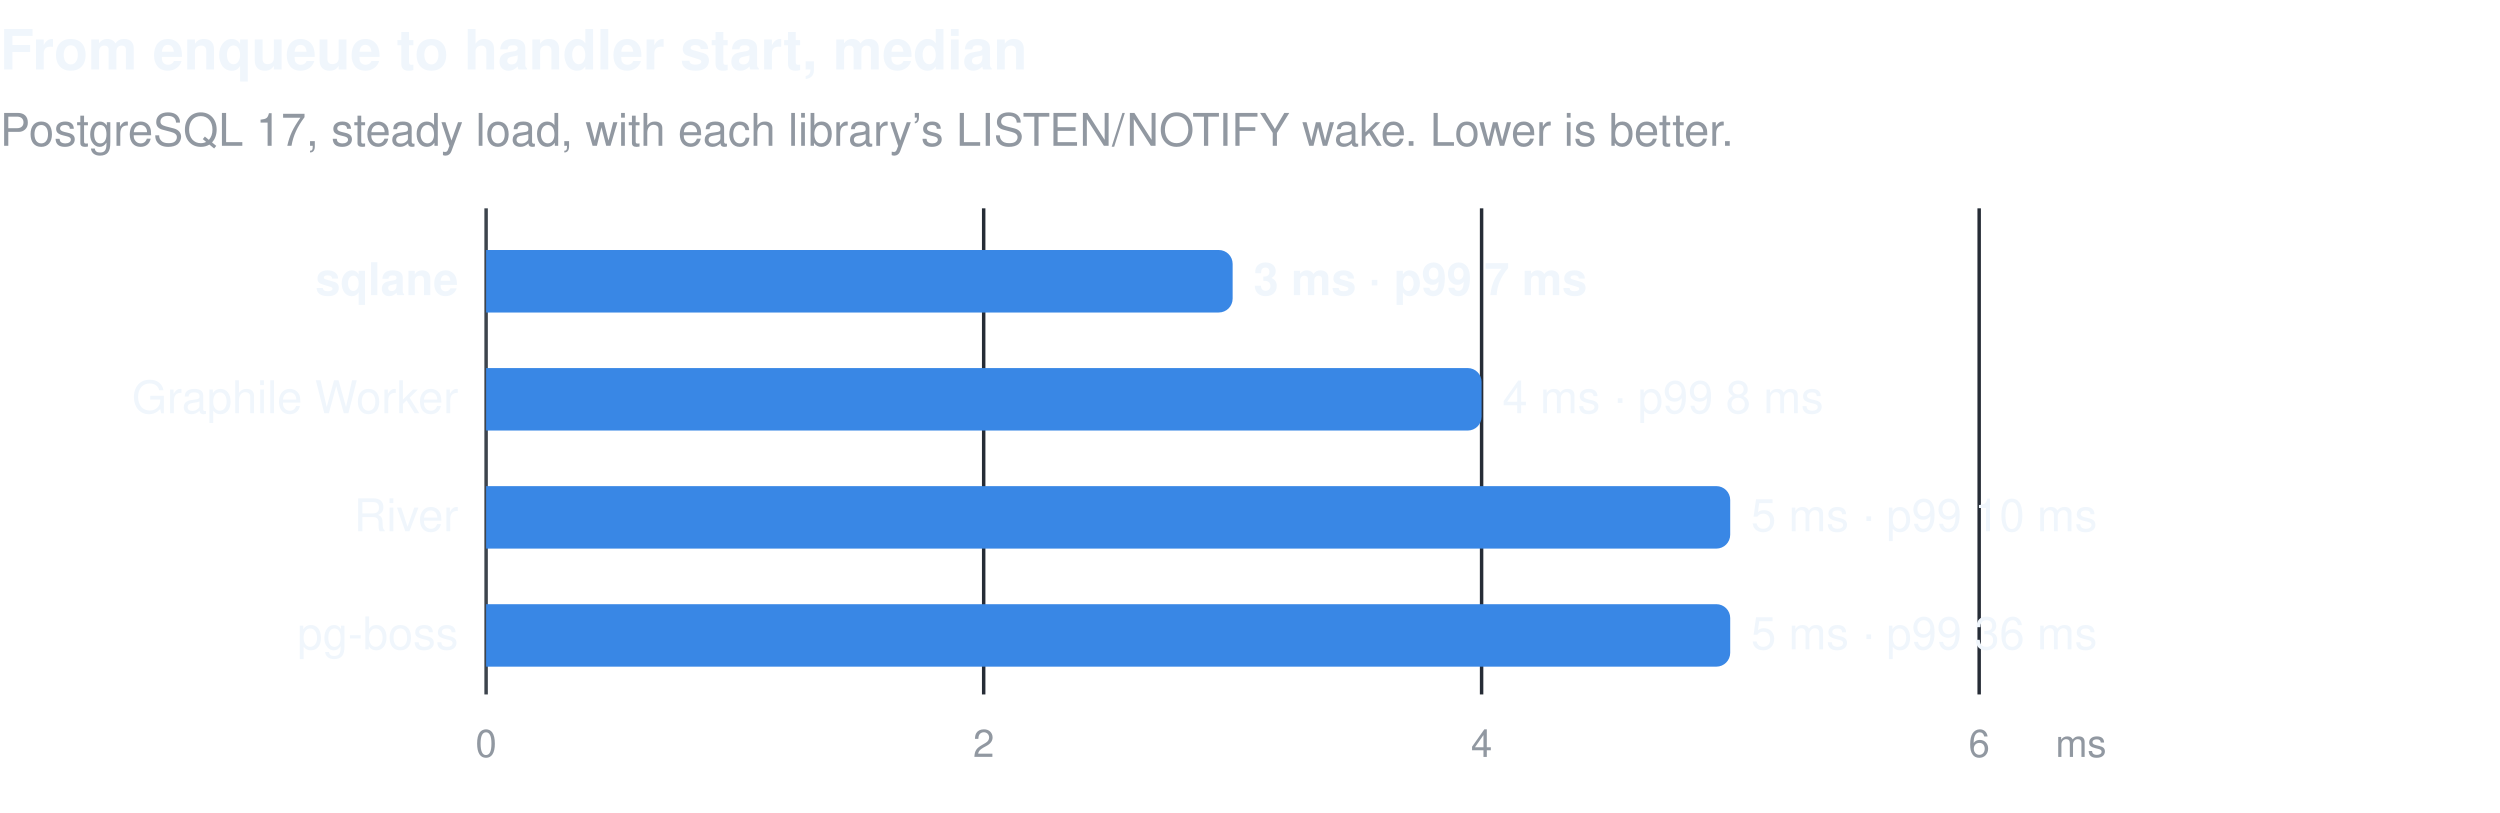
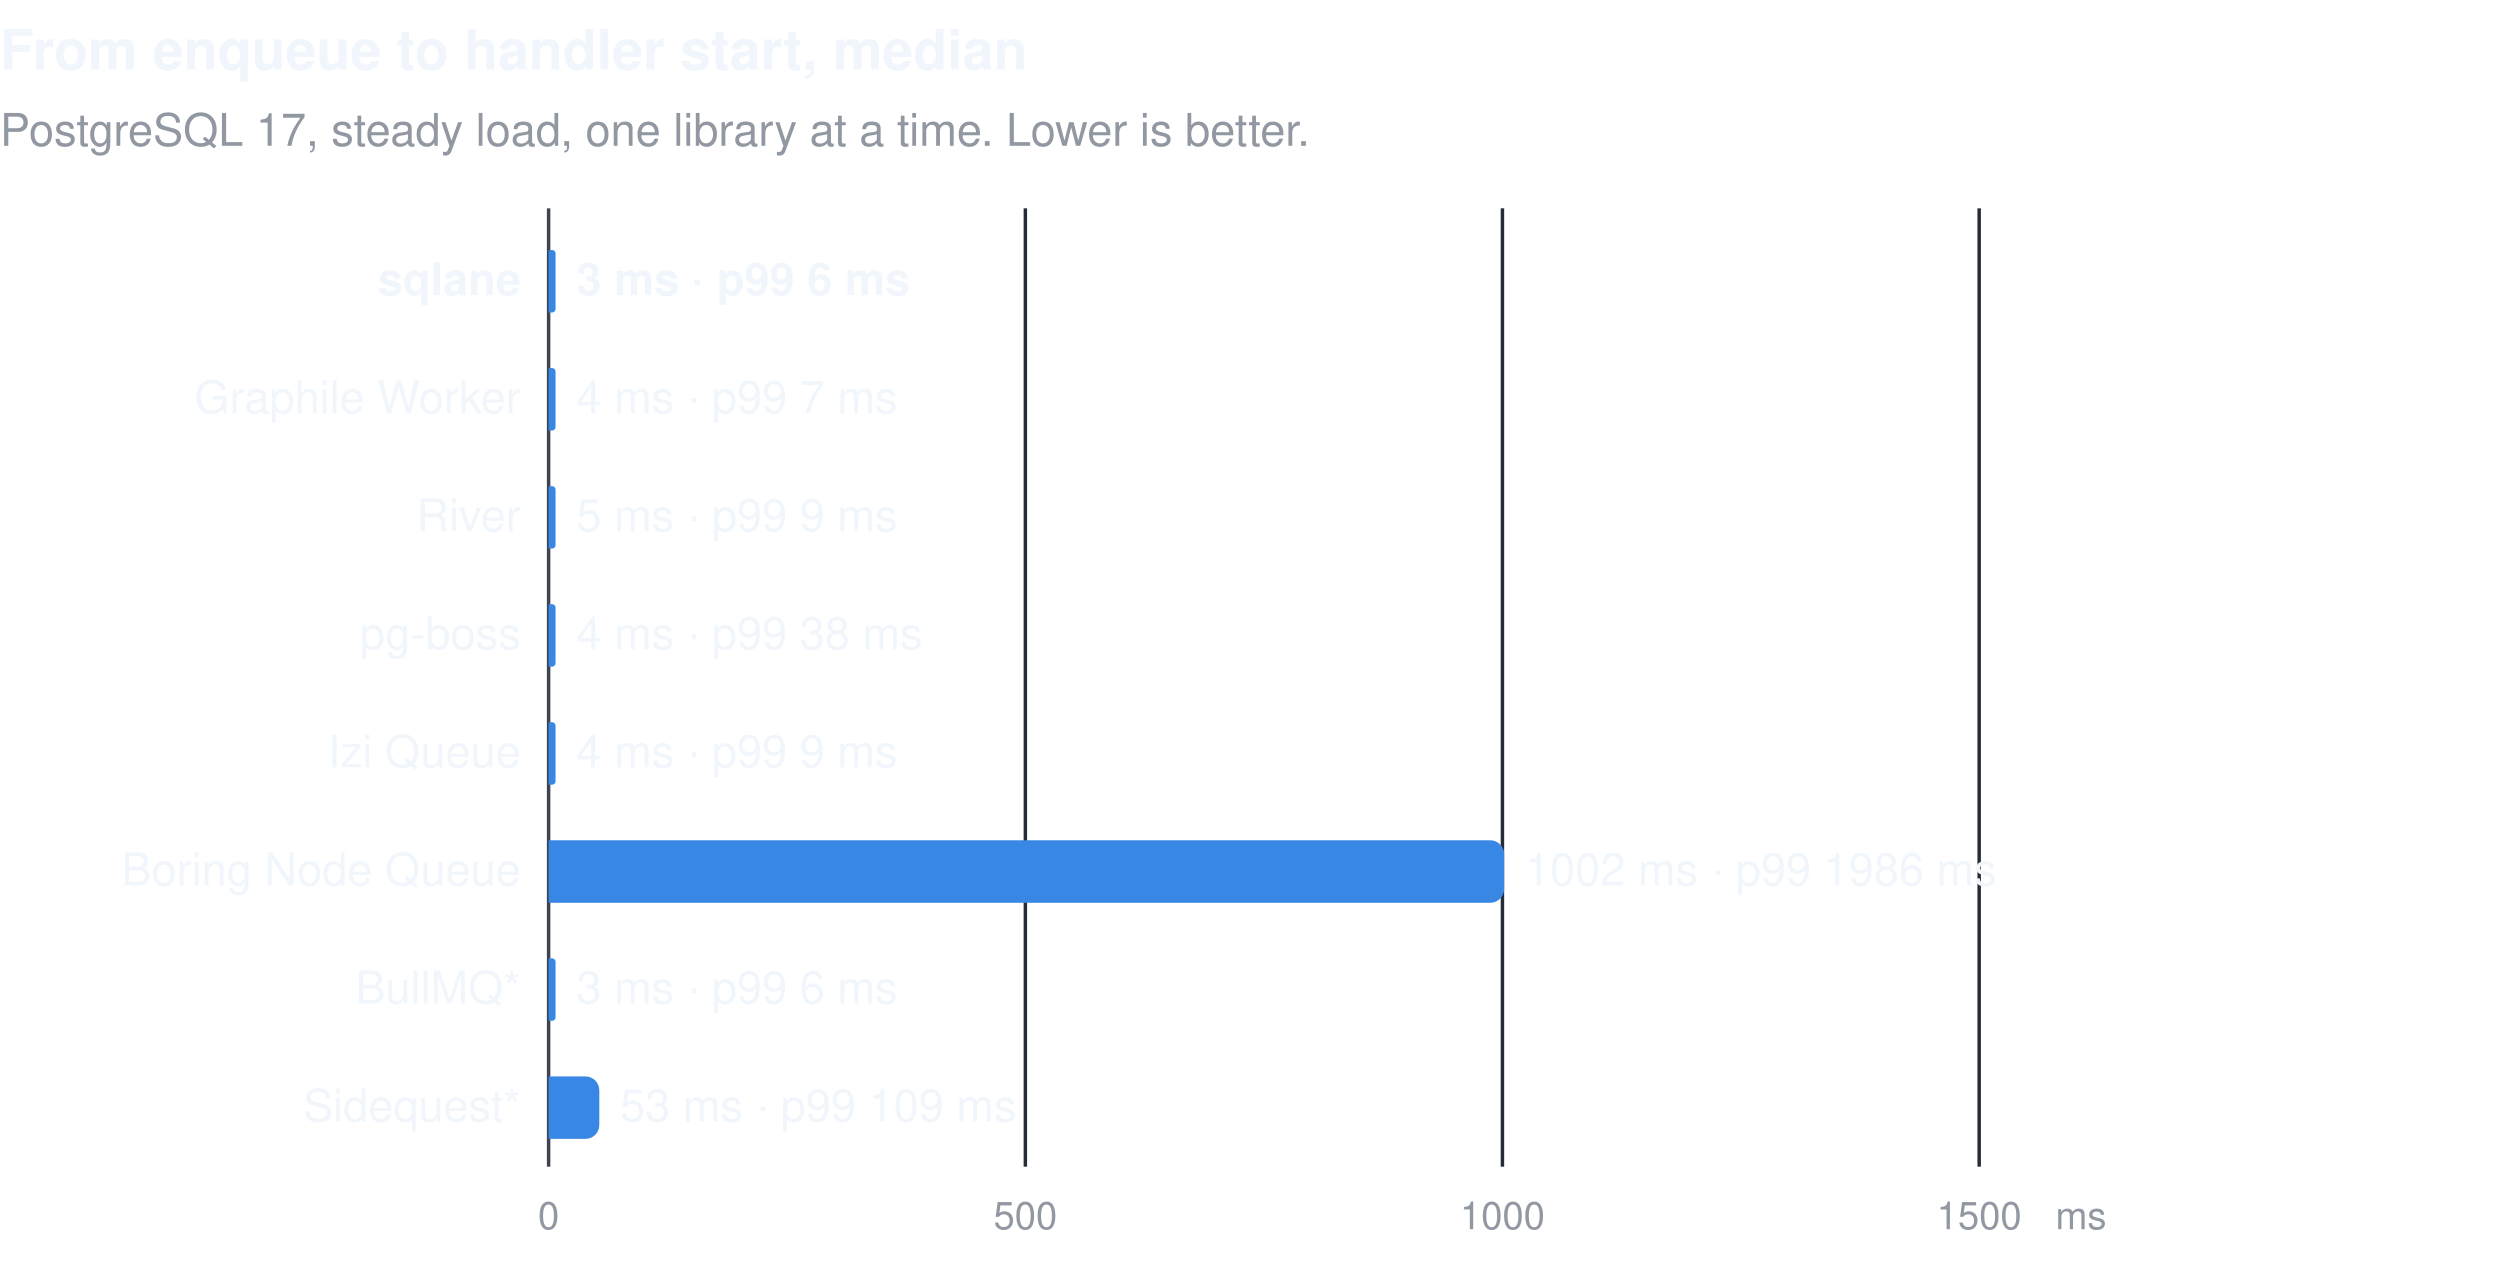
- <svg xmlns="http://www.w3.org/2000/svg" width="720" height="234" viewBox="0 0 720 234" font-family="-apple-system, BlinkMacSystemFont, 'Segoe UI', Helvetica, Arial, sans-serif" role="img" aria-label="From enqueue to handler start, median">
+ <svg xmlns="http://www.w3.org/2000/svg" width="720" height="370" viewBox="0 0 720 370" font-family="-apple-system, BlinkMacSystemFont, 'Segoe UI', Helvetica, Arial, sans-serif" role="img" aria-label="From enqueue to handler start, median">
  <text x="0" y="20" font-size="16" font-weight="600" fill="#f0f6fc">From enqueue to handler start, median</text>
-   <text x="0" y="42" font-size="13" fill="#9198a1">PostgreSQL 17, steady load, with each library’s LISTEN/NOTIFY wake. Lower is better.</text>
-   <line x1="140.0" y1="60" x2="140.0" y2="200" stroke="#3d444d" />
-   <text x="140.0" y="218" font-size="11" fill="#9198a1" text-anchor="middle">0</text>
-   <line x1="283.3" y1="60" x2="283.3" y2="200" stroke="#262c36" />
-   <text x="283.3" y="218" font-size="11" fill="#9198a1" text-anchor="middle">2</text>
-   <line x1="426.7" y1="60" x2="426.7" y2="200" stroke="#262c36" />
-   <text x="426.7" y="218" font-size="11" fill="#9198a1" text-anchor="middle">4</text>
-   <line x1="570.0" y1="60" x2="570.0" y2="200" stroke="#262c36" />
-   <text x="570.0" y="218" font-size="11" fill="#9198a1" text-anchor="middle">6</text>
-   <text x="592" y="218" font-size="11" fill="#9198a1">ms</text>
-   <text x="132" y="85" font-size="13" fill="#f0f6fc" text-anchor="end" font-weight="600">sqlane</text>
-   <path d="M140,72H351.0A4,4 0 0 1 355.0,76V86A4,4 0 0 1 351.0,90H140Z" fill="#3987e5" />
-   <text x="361.0" y="85" font-size="13" fill="#f0f6fc" font-weight="600">3 ms · p99 7 ms</text>
-   <text x="132" y="119" font-size="13" fill="#f0f6fc" text-anchor="end">Graphile Worker</text>
-   <path d="M140,106H422.7A4,4 0 0 1 426.7,110V120A4,4 0 0 1 422.7,124H140Z" fill="#3987e5" />
-   <text x="432.7" y="119" font-size="13" fill="#f0f6fc">4 ms · p99 8 ms</text>
-   <text x="132" y="153" font-size="13" fill="#f0f6fc" text-anchor="end">River</text>
-   <path d="M140,140H494.3A4,4 0 0 1 498.3,144V154A4,4 0 0 1 494.3,158H140Z" fill="#3987e5" />
-   <text x="504.3" y="153" font-size="13" fill="#f0f6fc">5 ms · p99 10 ms</text>
-   <text x="132" y="187" font-size="13" fill="#f0f6fc" text-anchor="end">pg-boss</text>
-   <path d="M140,174H494.3A4,4 0 0 1 498.3,178V188A4,4 0 0 1 494.3,192H140Z" fill="#3987e5" />
-   <text x="504.3" y="187" font-size="13" fill="#f0f6fc">5 ms · p99 36 ms</text>
+   <text x="0" y="42" font-size="13" fill="#9198a1">PostgreSQL 17, steady load, one library at a time. Lower is better.</text>
+   <line x1="158.0" y1="60" x2="158.0" y2="336" stroke="#3d444d" />
+   <text x="158.0" y="354" font-size="11" fill="#9198a1" text-anchor="middle">0</text>
+   <line x1="295.3" y1="60" x2="295.3" y2="336" stroke="#262c36" />
+   <text x="295.3" y="354" font-size="11" fill="#9198a1" text-anchor="middle">500</text>
+   <line x1="432.7" y1="60" x2="432.7" y2="336" stroke="#262c36" />
+   <text x="432.7" y="354" font-size="11" fill="#9198a1" text-anchor="middle">1000</text>
+   <line x1="570.0" y1="60" x2="570.0" y2="336" stroke="#262c36" />
+   <text x="570.0" y="354" font-size="11" fill="#9198a1" text-anchor="middle">1500</text>
+   <text x="592" y="354" font-size="11" fill="#9198a1">ms</text>
+   <text x="150" y="85" font-size="13" fill="#f0f6fc" text-anchor="end" font-weight="600">sqlane</text>
+   <path d="M158,72H159.0A1,1 0 0 1 160.0,73V89A1,1 0 0 1 159.0,90H158Z" fill="#3987e5" />
+   <text x="166.0" y="85" font-size="13" fill="#f0f6fc" font-weight="600">3 ms · p99 6 ms</text>
+   <text x="150" y="119" font-size="13" fill="#f0f6fc" text-anchor="end">Graphile Worker</text>
+   <path d="M158,106H159.0A1,1 0 0 1 160.0,107V123A1,1 0 0 1 159.0,124H158Z" fill="#3987e5" />
+   <text x="166.0" y="119" font-size="13" fill="#f0f6fc">4 ms · p99 7 ms</text>
+   <text x="150" y="153" font-size="13" fill="#f0f6fc" text-anchor="end">River</text>
+   <path d="M158,140H159.0A1,1 0 0 1 160.0,141V157A1,1 0 0 1 159.0,158H158Z" fill="#3987e5" />
+   <text x="166.0" y="153" font-size="13" fill="#f0f6fc">5 ms · p99 9 ms</text>
+   <text x="150" y="187" font-size="13" fill="#f0f6fc" text-anchor="end">pg-boss</text>
+   <path d="M158,174H159.0A1,1 0 0 1 160.0,175V191A1,1 0 0 1 159.0,192H158Z" fill="#3987e5" />
+   <text x="166.0" y="187" font-size="13" fill="#f0f6fc">4 ms · p99 38 ms</text>
+   <text x="150" y="221" font-size="13" fill="#f0f6fc" text-anchor="end">Izi Queue</text>
+   <path d="M158,208H159.0A1,1 0 0 1 160.0,209V225A1,1 0 0 1 159.0,226H158Z" fill="#3987e5" />
+   <text x="166.0" y="221" font-size="13" fill="#f0f6fc">4 ms · p99 9 ms</text>
+   <text x="150" y="255" font-size="13" fill="#f0f6fc" text-anchor="end">Boring Node Queue</text>
+   <path d="M158,242H429.2A4,4 0 0 1 433.2,246V256A4,4 0 0 1 429.2,260H158Z" fill="#3987e5" />
+   <text x="439.2" y="255" font-size="13" fill="#f0f6fc">1002 ms · p99 1986 ms</text>
+   <text x="150" y="289" font-size="13" fill="#f0f6fc" text-anchor="end">BullMQ*</text>
+   <path d="M158,276H159.0A1,1 0 0 1 160.0,277V293A1,1 0 0 1 159.0,294H158Z" fill="#3987e5" />
+   <text x="166.0" y="289" font-size="13" fill="#f0f6fc">3 ms · p99 6 ms</text>
+   <text x="150" y="323" font-size="13" fill="#f0f6fc" text-anchor="end">Sidequest*</text>
+   <path d="M158,310H168.6A4,4 0 0 1 172.6,314V324A4,4 0 0 1 168.6,328H158Z" fill="#3987e5" />
+   <text x="178.6" y="323" font-size="13" fill="#f0f6fc">53 ms · p99 109 ms</text>
</svg>
